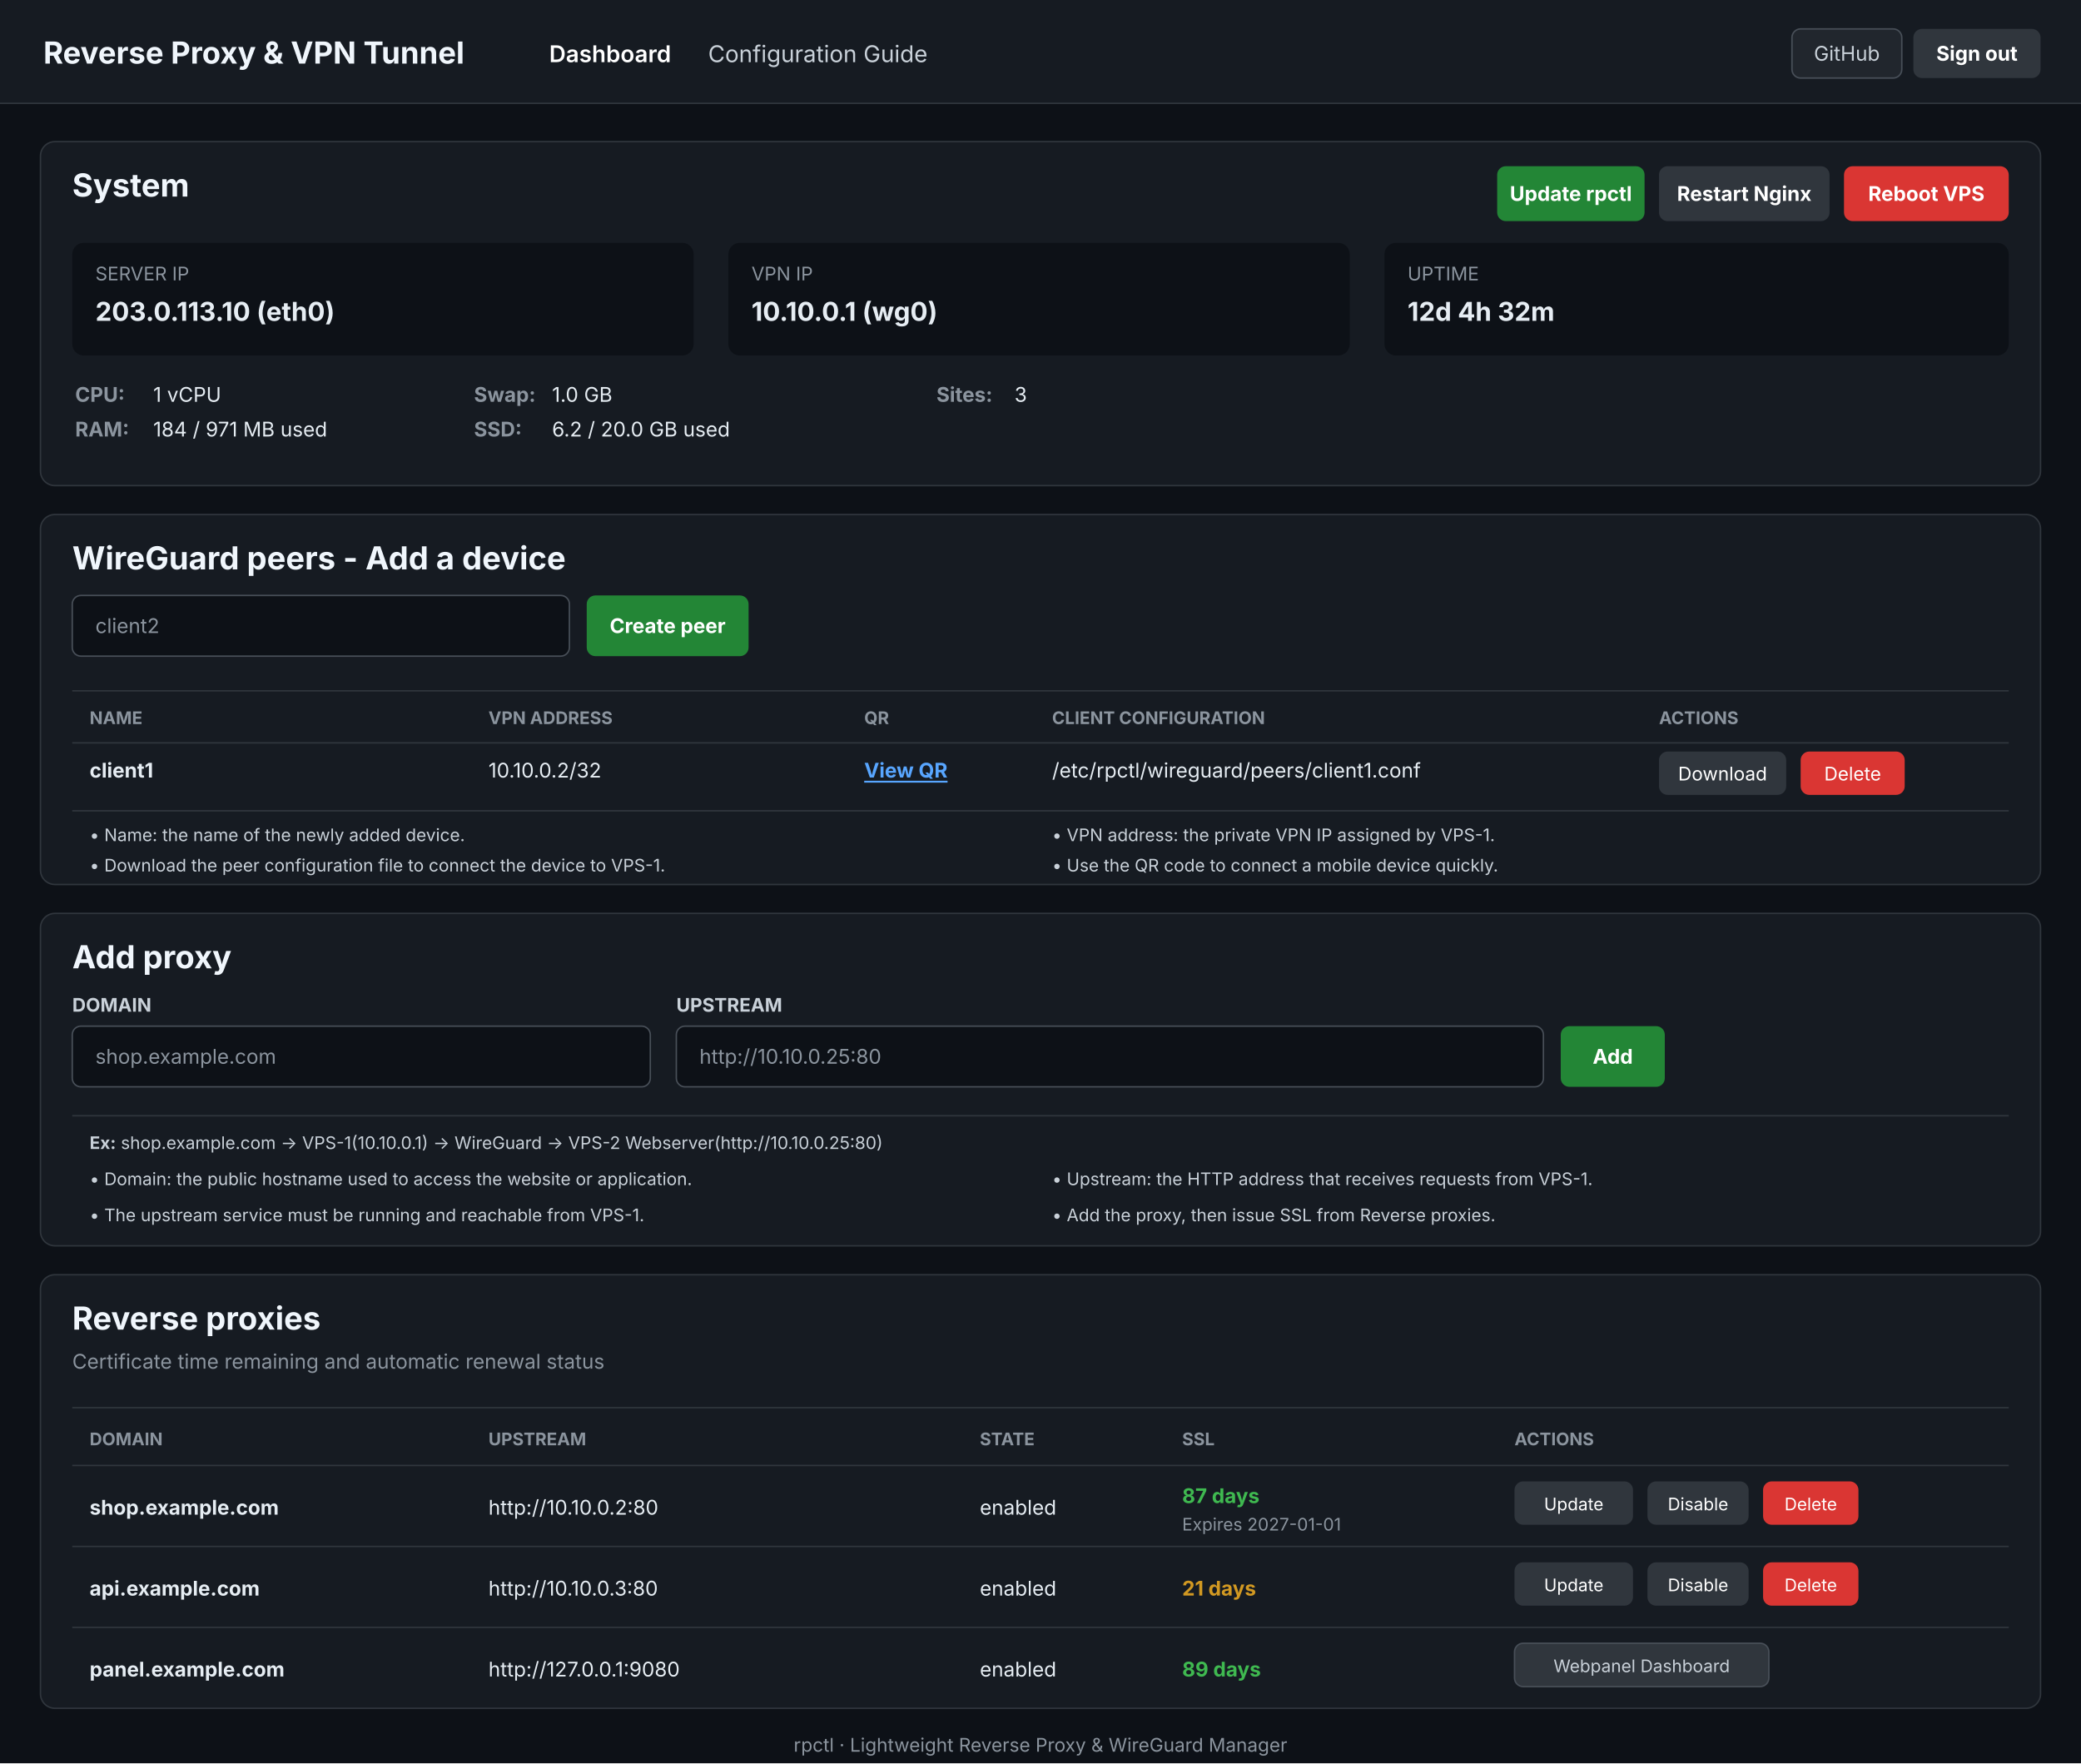
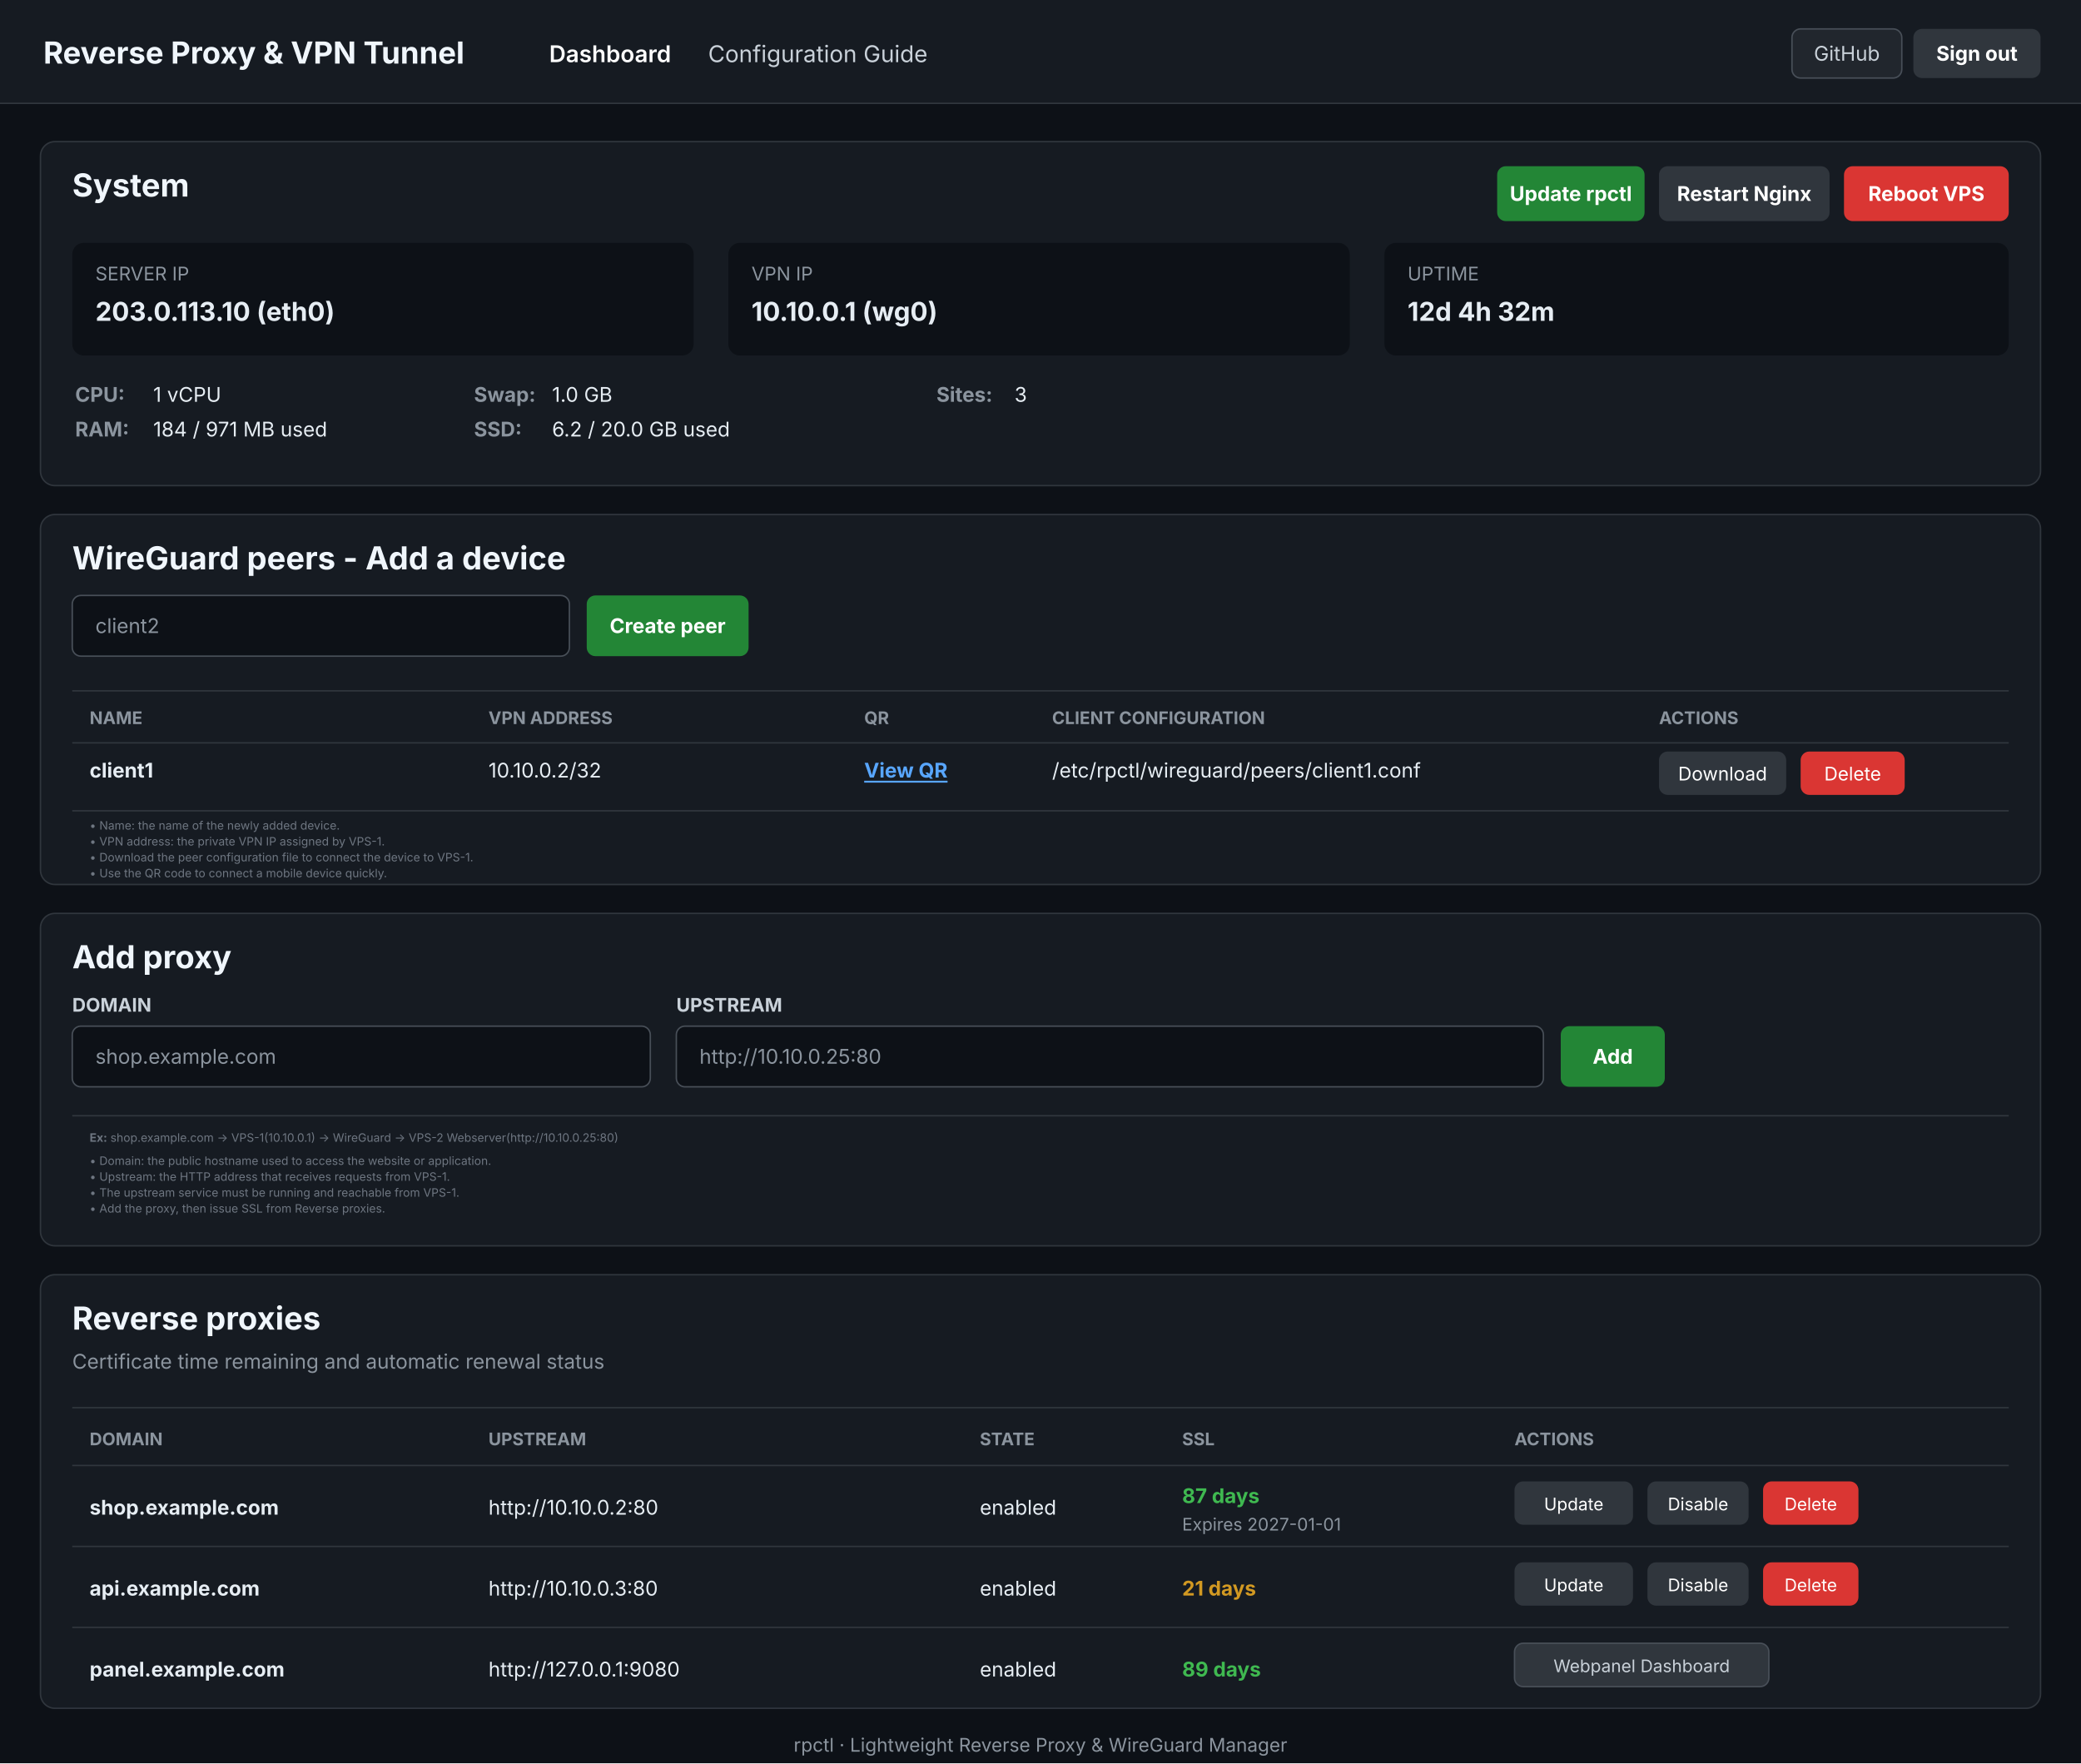
<svg xmlns="http://www.w3.org/2000/svg" width="1440" height="1220" viewBox="0 0 1440 1220" role="img" aria-labelledby="title desc">
  <rect width="1440" height="1220" fill="#0d1117" />
  <rect width="1440" height="72" fill="#161b22" />
  <path d="M0 71.5h1440" stroke="#30363d" />
  <g font-family="system-ui,-apple-system,BlinkMacSystemFont,'Segoe UI',sans-serif">
    <text x="30" y="44" fill="#f0f6fc" font-size="21" font-weight="700">Reverse Proxy &amp; VPN Tunnel</text>
    <text x="380" y="43" fill="#fff" font-size="16" font-weight="600">Dashboard</text>
    <text x="490" y="43" fill="#c9d1d9" font-size="16">Configuration Guide</text>
    <rect x="1240" y="20" width="76" height="34" rx="6" fill="#21262d" stroke="#484f58" />
    <text x="1278" y="42" fill="#c9d1d9" font-size="14" text-anchor="middle">GitHub</text>
    <rect x="1324" y="20" width="88" height="34" rx="6" fill="#30363d" />
    <text x="1368" y="42" fill="#fff" font-size="14" font-weight="650" text-anchor="middle">Sign out</text>
    <g transform="translate(28 98)">
      <rect width="1384" height="238" rx="10" fill="#161b22" stroke="#30363d" />
      <text x="22" y="38" fill="#f0f6fc" font-size="22" font-weight="700">System</text>
      <rect x="1008" y="17" width="102" height="38" rx="6" fill="#238636" />
      <text x="1059" y="41" fill="#fff" font-size="14" font-weight="650" text-anchor="middle">Update rpctl</text>
      <rect x="1120" y="17" width="118" height="38" rx="6" fill="#30363d" />
      <text x="1179" y="41" fill="#fff" font-size="14" font-weight="650" text-anchor="middle">Restart Nginx</text>
      <rect x="1248" y="17" width="114" height="38" rx="6" fill="#da3633" />
      <text x="1305" y="41" fill="#fff" font-size="14" font-weight="650" text-anchor="middle">Reboot VPS</text>
      <g transform="translate(22 70)">
        <rect width="430" height="78" rx="8" fill="#0d1117" />
        <text x="16" y="26" fill="#8b949e" font-size="13">SERVER IP</text>
        <text x="16" y="54" fill="#e6edf3" font-size="18" font-weight="700">203.0.113.10 (eth0)</text>
        <rect x="454" width="430" height="78" rx="8" fill="#0d1117" />
        <text x="470" y="26" fill="#8b949e" font-size="13">VPN IP</text>
        <text x="470" y="54" fill="#e6edf3" font-size="18" font-weight="700">10.10.0.1 (wg0)</text>
        <rect x="908" width="432" height="78" rx="8" fill="#0d1117" />
        <text x="924" y="26" fill="#8b949e" font-size="13">UPTIME</text>
        <text x="924" y="54" fill="#e6edf3" font-size="18" font-weight="700">12d 4h 32m</text>
      </g>
      <text x="24" y="180" fill="#8b949e" font-size="14" font-weight="700">CPU:</text>
      <text x="78" y="180" fill="#e6edf3" font-size="14">1 vCPU</text>
      <text x="24" y="204" fill="#8b949e" font-size="14" font-weight="700">RAM:</text>
      <text x="78" y="204" fill="#e6edf3" font-size="14">184 / 971 MB used</text>
      <text x="300" y="180" fill="#8b949e" font-size="14" font-weight="700">Swap:</text>
      <text x="354" y="180" fill="#e6edf3" font-size="14">1.0 GB</text>
      <text x="300" y="204" fill="#8b949e" font-size="14" font-weight="700">SSD:</text>
      <text x="354" y="204" fill="#e6edf3" font-size="14">6.2 / 20.0 GB used</text>
      <text x="620" y="180" fill="#8b949e" font-size="14" font-weight="700">Sites:</text>
      <text x="674" y="180" fill="#e6edf3" font-size="14">3</text>
    </g>
    <g transform="translate(28 356)">
      <rect width="1384" height="256" rx="10" fill="#161b22" stroke="#30363d" />
      <text x="22" y="38" fill="#f0f6fc" font-size="22" font-weight="700">WireGuard peers - Add a device</text>
      <rect x="22" y="56" width="344" height="42" rx="6" fill="#0d1117" stroke="#484f58" />
      <text x="38" y="82" fill="#8b949e" font-size="14">client2</text>
      <rect x="378" y="56" width="112" height="42" rx="6" fill="#238636" />
      <text x="434" y="82" fill="#fff" font-size="14" font-weight="700" text-anchor="middle">Create peer</text>
      <path d="M22 122h1340M22 158h1340" stroke="#30363d" />
      <text x="34" y="145" fill="#8b949e" font-size="12" font-weight="700">NAME</text>
      <text x="310" y="145" fill="#8b949e" font-size="12" font-weight="700">VPN ADDRESS</text>
      <text x="570" y="145" fill="#8b949e" font-size="12" font-weight="700">QR</text>
      <text x="700" y="145" fill="#8b949e" font-size="12" font-weight="700">CLIENT CONFIGURATION</text>
      <text x="1120" y="145" fill="#8b949e" font-size="12" font-weight="700">ACTIONS</text>
      <text x="34" y="182" fill="#e6edf3" font-size="14" font-weight="650">client1</text>
      <text x="310" y="182" fill="#e6edf3" font-size="14">10.10.0.2/32</text>
      <text x="570" y="182" fill="#58a6ff" font-size="14" font-weight="650" text-decoration="underline">View QR</text>
      <text x="700" y="182" fill="#e6edf3" font-size="14">/etc/rpctl/wireguard/peers/client1.conf</text>
      <rect x="1120" y="164" width="88" height="30" rx="6" fill="#30363d" />
      <text x="1164" y="184" fill="#fff" font-size="13" text-anchor="middle">Download</text>
      <rect x="1218" y="164" width="72" height="30" rx="6" fill="#da3633" />
      <text x="1254" y="184" fill="#fff" font-size="13" text-anchor="middle">Delete</text>
      <path d="M22 205h1340" stroke="#30363d" />
-       <g fill="#c9d1d9" font-size="12">
-         <text x="34" y="226">• Name: the name of the newly added device.</text>
-         <text x="700" y="226">• VPN address: the private VPN IP assigned by VPS-1.</text>
-         <text x="34" y="247">• Download the peer configuration file to connect the device to VPS-1.</text>
-         <text x="700" y="247">• Use the QR code to connect a mobile device quickly.</text>
+       <g fill="#6e7681" font-size="8">
+         <text x="34" y="218">• Name: the name of the newly added device.</text>
+         <text x="34" y="229">• VPN address: the private VPN IP assigned by VPS-1.</text>
+         <text x="34" y="240">• Download the peer configuration file to connect the device to VPS-1.</text>
+         <text x="34" y="251">• Use the QR code to connect a mobile device quickly.</text>
      </g>
    </g>
    <g transform="translate(28 632)">
      <rect width="1384" height="230" rx="10" fill="#161b22" stroke="#30363d" />
      <text x="22" y="38" fill="#f0f6fc" font-size="22" font-weight="700">Add proxy</text>
      <text x="22" y="68" fill="#c9d1d9" font-size="13" font-weight="650">DOMAIN</text>
      <rect x="22" y="78" width="400" height="42" rx="6" fill="#0d1117" stroke="#484f58" />
      <text x="38" y="104" fill="#8b949e" font-size="14">shop.example.com</text>
      <text x="440" y="68" fill="#c9d1d9" font-size="13" font-weight="650">UPSTREAM</text>
      <rect x="440" y="78" width="600" height="42" rx="6" fill="#0d1117" stroke="#484f58" />
      <text x="456" y="104" fill="#8b949e" font-size="14">http://10.10.0.25:80</text>
      <rect x="1052" y="78" width="72" height="42" rx="6" fill="#238636" />
      <text x="1088" y="104" fill="#fff" font-size="14" font-weight="700" text-anchor="middle">Add</text>
      <path d="M22 140h1340" stroke="#30363d" />
-       <text x="34" y="163" fill="#c9d1d9" font-size="12">
+       <text x="34" y="158" fill="#6e7681" font-size="8">
        <tspan font-weight="700">Ex:</tspan> shop.example.com → VPS-1(10.10.0.1) → WireGuard → VPS-2 Webserver(http://10.10.0.25:80)</text>
-       <g fill="#c9d1d9" font-size="12">
-         <text x="34" y="188">• Domain: the public hostname used to access the website or application.</text>
-         <text x="700" y="188">• Upstream: the HTTP address that receives requests from VPS-1.</text>
-         <text x="34" y="213">• The upstream service must be running and reachable from VPS-1.</text>
-         <text x="700" y="213">• Add the proxy, then issue SSL from Reverse proxies.</text>
+       <g fill="#6e7681" font-size="8">
+         <text x="34" y="174">• Domain: the public hostname used to access the website or application.</text>
+         <text x="34" y="185">• Upstream: the HTTP address that receives requests from VPS-1.</text>
+         <text x="34" y="196">• The upstream service must be running and reachable from VPS-1.</text>
+         <text x="34" y="207">• Add the proxy, then issue SSL from Reverse proxies.</text>
      </g>
    </g>
    <g transform="translate(28 882)">
      <rect width="1384" height="300" rx="10" fill="#161b22" stroke="#30363d" />
      <text x="22" y="38" fill="#f0f6fc" font-size="22" font-weight="700">Reverse proxies</text>
      <text x="22" y="65" fill="#8b949e" font-size="14">Certificate time remaining and automatic renewal status</text>
      <path d="M22 92h1340M22 132h1340M22 188h1340M22 244h1340" stroke="#30363d" />
      <text x="34" y="118" fill="#8b949e" font-size="12" font-weight="700">DOMAIN</text>
      <text x="310" y="118" fill="#8b949e" font-size="12" font-weight="700">UPSTREAM</text>
      <text x="650" y="118" fill="#8b949e" font-size="12" font-weight="700">STATE</text>
      <text x="790" y="118" fill="#8b949e" font-size="12" font-weight="700">SSL</text>
      <text x="1020" y="118" fill="#8b949e" font-size="12" font-weight="700">ACTIONS</text>
      <g fill="#e6edf3" font-size="14">
        <text x="34" y="166" font-weight="650">shop.example.com</text>
        <text x="310" y="166">http://10.10.0.2:80</text>
        <text x="650" y="166">enabled</text>
        <text x="790" y="158" fill="#3fb950" font-weight="700">87 days</text>
        <text x="790" y="177" fill="#8b949e" font-size="12">Expires 2027-01-01</text>
        <text x="34" y="222" font-weight="650">api.example.com</text>
        <text x="310" y="222">http://10.10.0.3:80</text>
        <text x="650" y="222">enabled</text>
        <text x="790" y="222" fill="#d29922" font-weight="700">21 days</text>
        <text x="34" y="278" font-weight="650">panel.example.com</text>
        <text x="310" y="278">http://127.0.0.1:9080</text>
        <text x="650" y="278">enabled</text>
        <text x="790" y="278" fill="#3fb950" font-weight="700">89 days</text>
      </g>
      <g fill="#30363d">
        <rect x="1020" y="143" width="82" height="30" rx="6" />
        <rect x="1112" y="143" width="70" height="30" rx="6" />
        <rect x="1192" y="143" width="66" height="30" rx="6" fill="#da3633" />
        <rect x="1020" y="199" width="82" height="30" rx="6" />
        <rect x="1112" y="199" width="70" height="30" rx="6" />
        <rect x="1192" y="199" width="66" height="30" rx="6" fill="#da3633" />
        <rect x="1020" y="255" width="176" height="30" rx="6" stroke="#484f58" />
      </g>
      <g fill="#fff" font-size="12" text-anchor="middle">
        <text x="1061" y="163">Update</text>
        <text x="1147" y="163">Disable</text>
        <text x="1225" y="163">Delete</text>
        <text x="1061" y="219">Update</text>
        <text x="1147" y="219">Disable</text>
        <text x="1225" y="219">Delete</text>
        <text x="1108" y="275" fill="#c9d1d9">Webpanel Dashboard</text>
      </g>
    </g>
    <text x="720" y="1212" fill="#8b949e" font-size="13" text-anchor="middle">rpctl · Lightweight Reverse Proxy &amp; WireGuard Manager</text>
  </g>
</svg>
